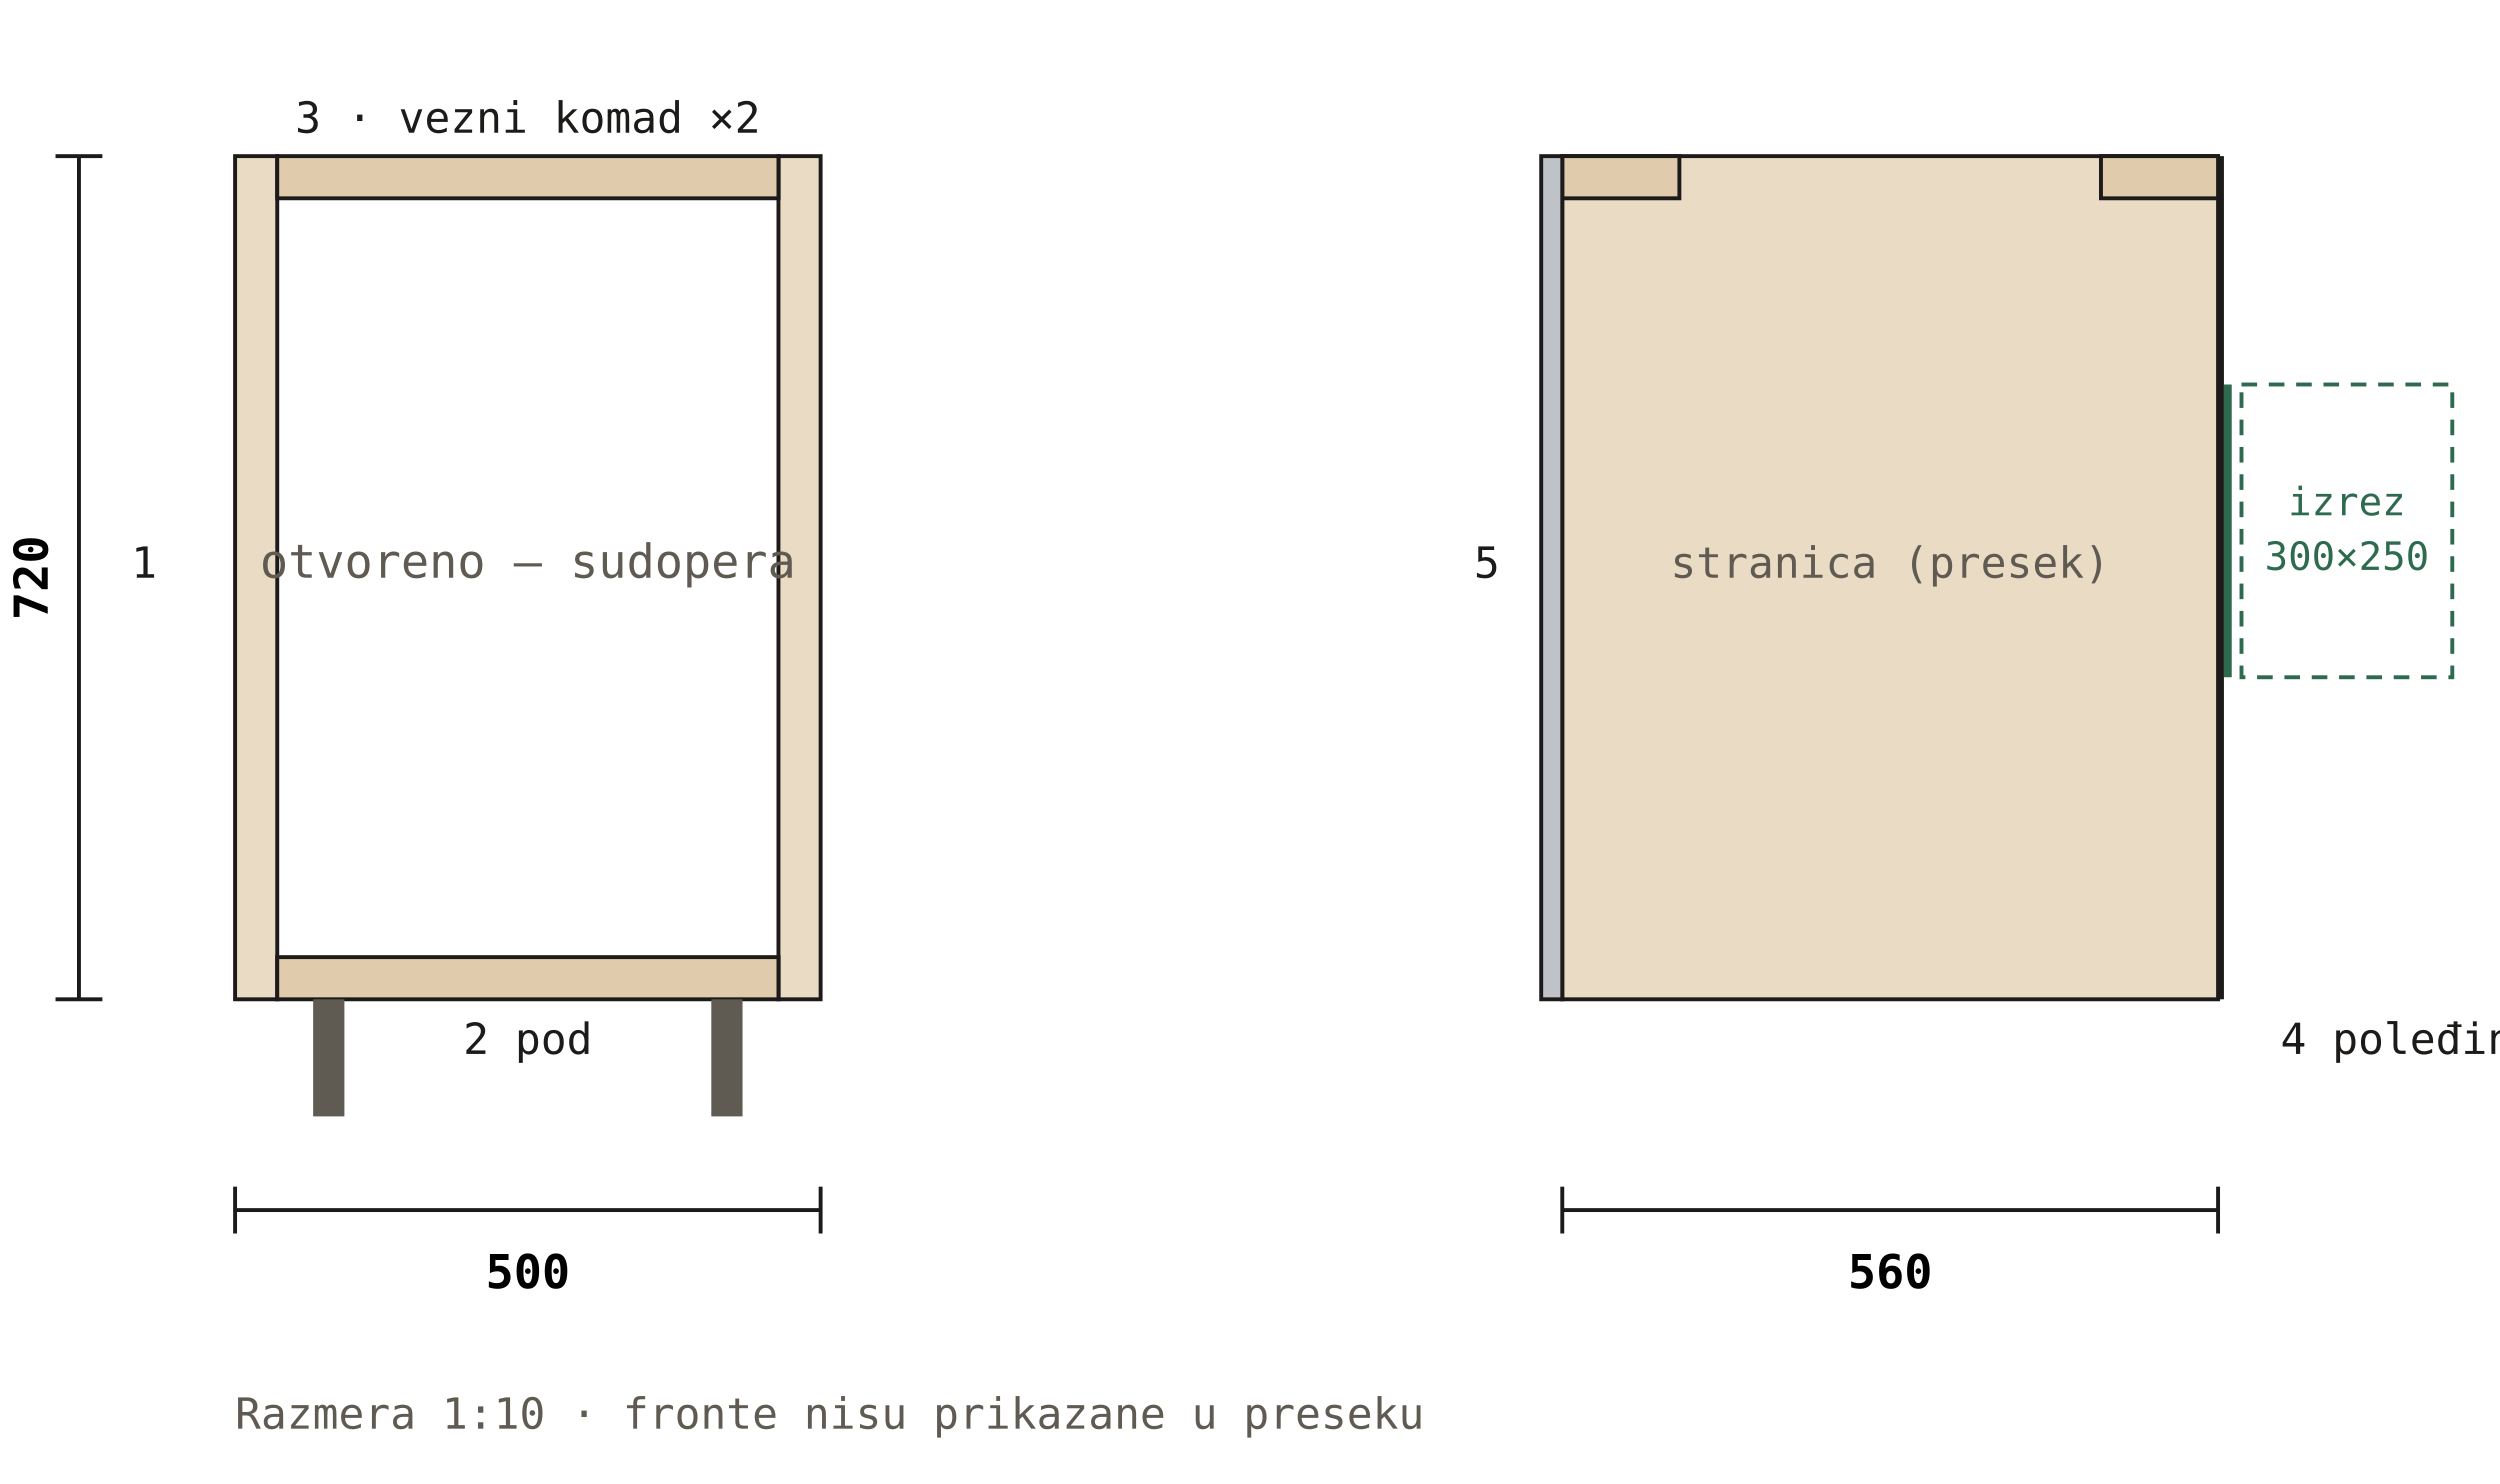
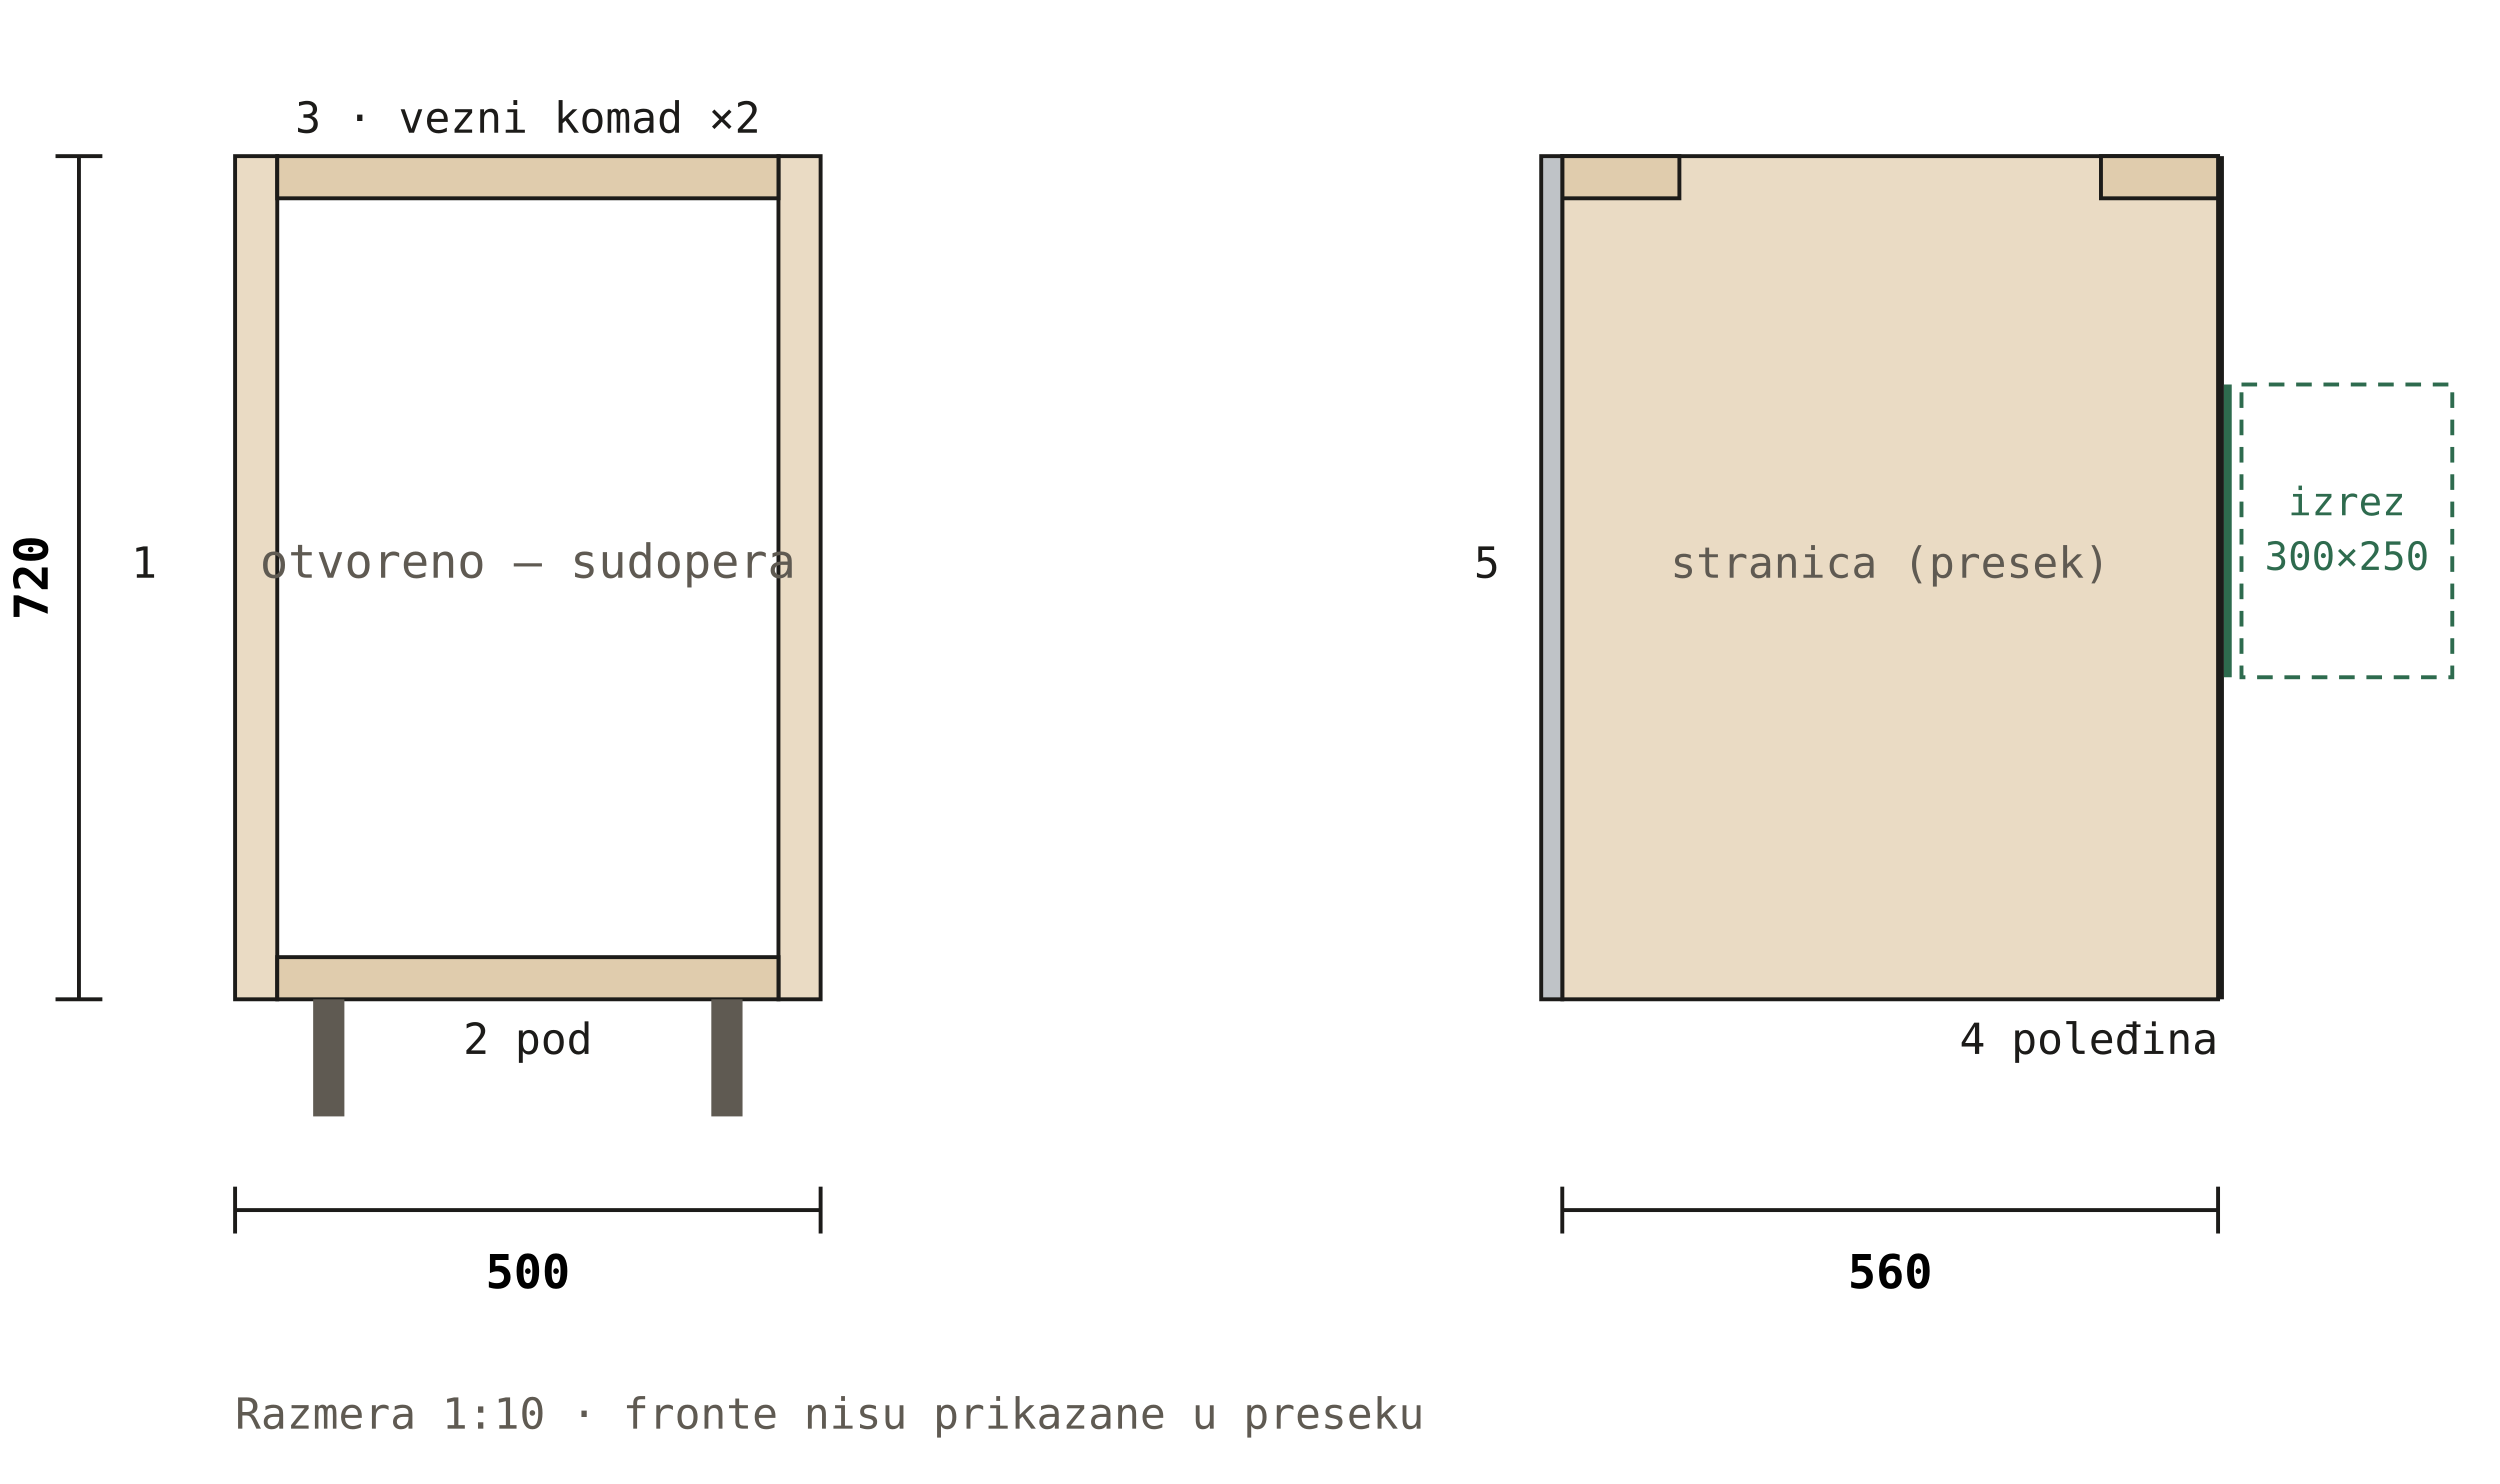
<svg xmlns="http://www.w3.org/2000/svg" viewBox="0 0 640 380" role="img" aria-label="D1: pogled spreda na korpus 500×720 sa označenim delovima i bočni presek dubine 560" width="300" height="178" style="font-family: &quot;IBM Plex Mono&quot;, ui-monospace, monospace; font-weight: 400; text-anchor: start; dominant-baseline: auto;">
  <g>
    <rect x="60" y="40" width="10.8" height="216" fill="#EADBC4" stroke="#1C1B19" />
    <rect x="199.2" y="40" width="10.8" height="216" fill="#EADBC4" stroke="#1C1B19" />
    <rect x="70.8" y="245.2" width="128.4" height="10.8" fill="#E0CCAD" stroke="#1C1B19" />
    <rect x="70.8" y="40" width="128.4" height="10.8" fill="#E0CCAD" stroke="#1C1B19" />
    <rect x="80" y="256" width="8" height="30" fill="#5F5A52" />
    <rect x="182" y="256" width="8" height="30" fill="#5F5A52" />
    <text x="135" y="148" text-anchor="middle" font-size="12" fill="#5F5A52" style="font-family: &quot;IBM Plex Mono&quot;, ui-monospace, monospace; font-weight: 400; text-anchor: middle; dominant-baseline: auto;">otvoreno — sudopera</text>
    <text x="40" y="148" text-anchor="end" font-size="11" fill="#1C1B19" style="font-family: &quot;IBM Plex Mono&quot;, ui-monospace, monospace; font-weight: 400; text-anchor: end; dominant-baseline: auto;">1</text>
    <text x="135" y="270" text-anchor="middle" font-size="11" fill="#1C1B19" style="font-family: &quot;IBM Plex Mono&quot;, ui-monospace, monospace; font-weight: 400; text-anchor: middle; dominant-baseline: auto;">2 pod</text>
    <text x="135" y="34" text-anchor="middle" font-size="11" fill="#1C1B19" style="font-family: &quot;IBM Plex Mono&quot;, ui-monospace, monospace; font-weight: 400; text-anchor: middle; dominant-baseline: auto;">3 · vezni komad ×2</text>
  </g>
  <line x1="60" y1="310" x2="210" y2="310" stroke="#1C1B19" />
  <line x1="60" y1="304" x2="60" y2="316" stroke="#1C1B19" />
  <line x1="210" y1="304" x2="210" y2="316" stroke="#1C1B19" />
  <text x="135" y="330" text-anchor="middle" font-size="12" font-weight="600" style="font-family: &quot;IBM Plex Mono&quot;, ui-monospace, monospace; font-weight: 600; text-anchor: middle; dominant-baseline: auto;">500</text>
  <line x1="20" y1="40" x2="20" y2="256" stroke="#1C1B19" />
  <line x1="14" y1="40" x2="26" y2="40" stroke="#1C1B19" />
  <line x1="14" y1="256" x2="26" y2="256" stroke="#1C1B19" />
  <text x="12" y="148" font-size="12" font-weight="600" transform="rotate(-90 12 148)" text-anchor="middle" style="font-family: &quot;IBM Plex Mono&quot;, ui-monospace, monospace; font-weight: 600; text-anchor: middle; dominant-baseline: auto;">720</text>
  <g>
    <rect x="400" y="40" width="168" height="216" fill="#EADBC4" stroke="#1C1B19" />
    <rect x="568" y="40" width="1.5" height="216" fill="#1C1B19" />
    <rect x="400" y="40" width="30" height="10.8" fill="#E0CCAD" stroke="#1C1B19" />
    <rect x="538" y="40" width="30" height="10.8" fill="#E0CCAD" stroke="#1C1B19" />
    <rect x="394.6" y="40" width="5.4" height="216" fill="#BFC3C7" stroke="#1C1B19" />
    <rect x="569.5" y="98.5" width="2" height="75" fill="#2E6B4E" />
    <rect x="574" y="98.5" width="54" height="75" fill="none" stroke="#2E6B4E" stroke-dasharray="4 3" />
    <text x="601" y="132" text-anchor="middle" font-size="10" fill="#2E6B4E" style="font-family: &quot;IBM Plex Mono&quot;, ui-monospace, monospace; font-weight: 400; text-anchor: middle; dominant-baseline: auto;">izrez</text>
    <text x="601" y="146" text-anchor="middle" font-size="10" fill="#2E6B4E" style="font-family: &quot;IBM Plex Mono&quot;, ui-monospace, monospace; font-weight: 400; text-anchor: middle; dominant-baseline: auto;">300×250</text>
    <text x="484" y="148" text-anchor="middle" font-size="11" fill="#5F5A52" style="font-family: &quot;IBM Plex Mono&quot;, ui-monospace, monospace; font-weight: 400; text-anchor: middle; dominant-baseline: auto;">stranica (presek)</text>
    <text x="384" y="148" text-anchor="end" font-size="11" fill="#1C1B19" style="font-family: &quot;IBM Plex Mono&quot;, ui-monospace, monospace; font-weight: 400; text-anchor: end; dominant-baseline: auto;">5</text>
-     <text x="584" y="270" font-size="11" fill="#1C1B19" style="font-family: &quot;IBM Plex Mono&quot;, ui-monospace, monospace; font-weight: 400; text-anchor: start; dominant-baseline: auto;">4 poleđina</text>
+     <text x="568" y="270" text-anchor="end" font-size="11" fill="#1C1B19" style="font-family: &quot;IBM Plex Mono&quot;, ui-monospace, monospace; font-weight: 400; text-anchor: end; dominant-baseline: auto;">4 poleđina</text>
    <line x1="400" y1="310" x2="568" y2="310" stroke="#1C1B19" />
    <line x1="400" y1="304" x2="400" y2="316" stroke="#1C1B19" />
    <line x1="568" y1="304" x2="568" y2="316" stroke="#1C1B19" />
    <text x="484" y="330" text-anchor="middle" font-size="12" font-weight="600" style="font-family: &quot;IBM Plex Mono&quot;, ui-monospace, monospace; font-weight: 600; text-anchor: middle; dominant-baseline: auto;">560</text>
  </g>
  <text x="60" y="366" font-size="11" fill="#5F5A52" style="font-family: &quot;IBM Plex Mono&quot;, ui-monospace, monospace; font-weight: 400; text-anchor: start; dominant-baseline: auto;">Razmera 1:10 · fronte nisu prikazane u preseku</text>
</svg>
